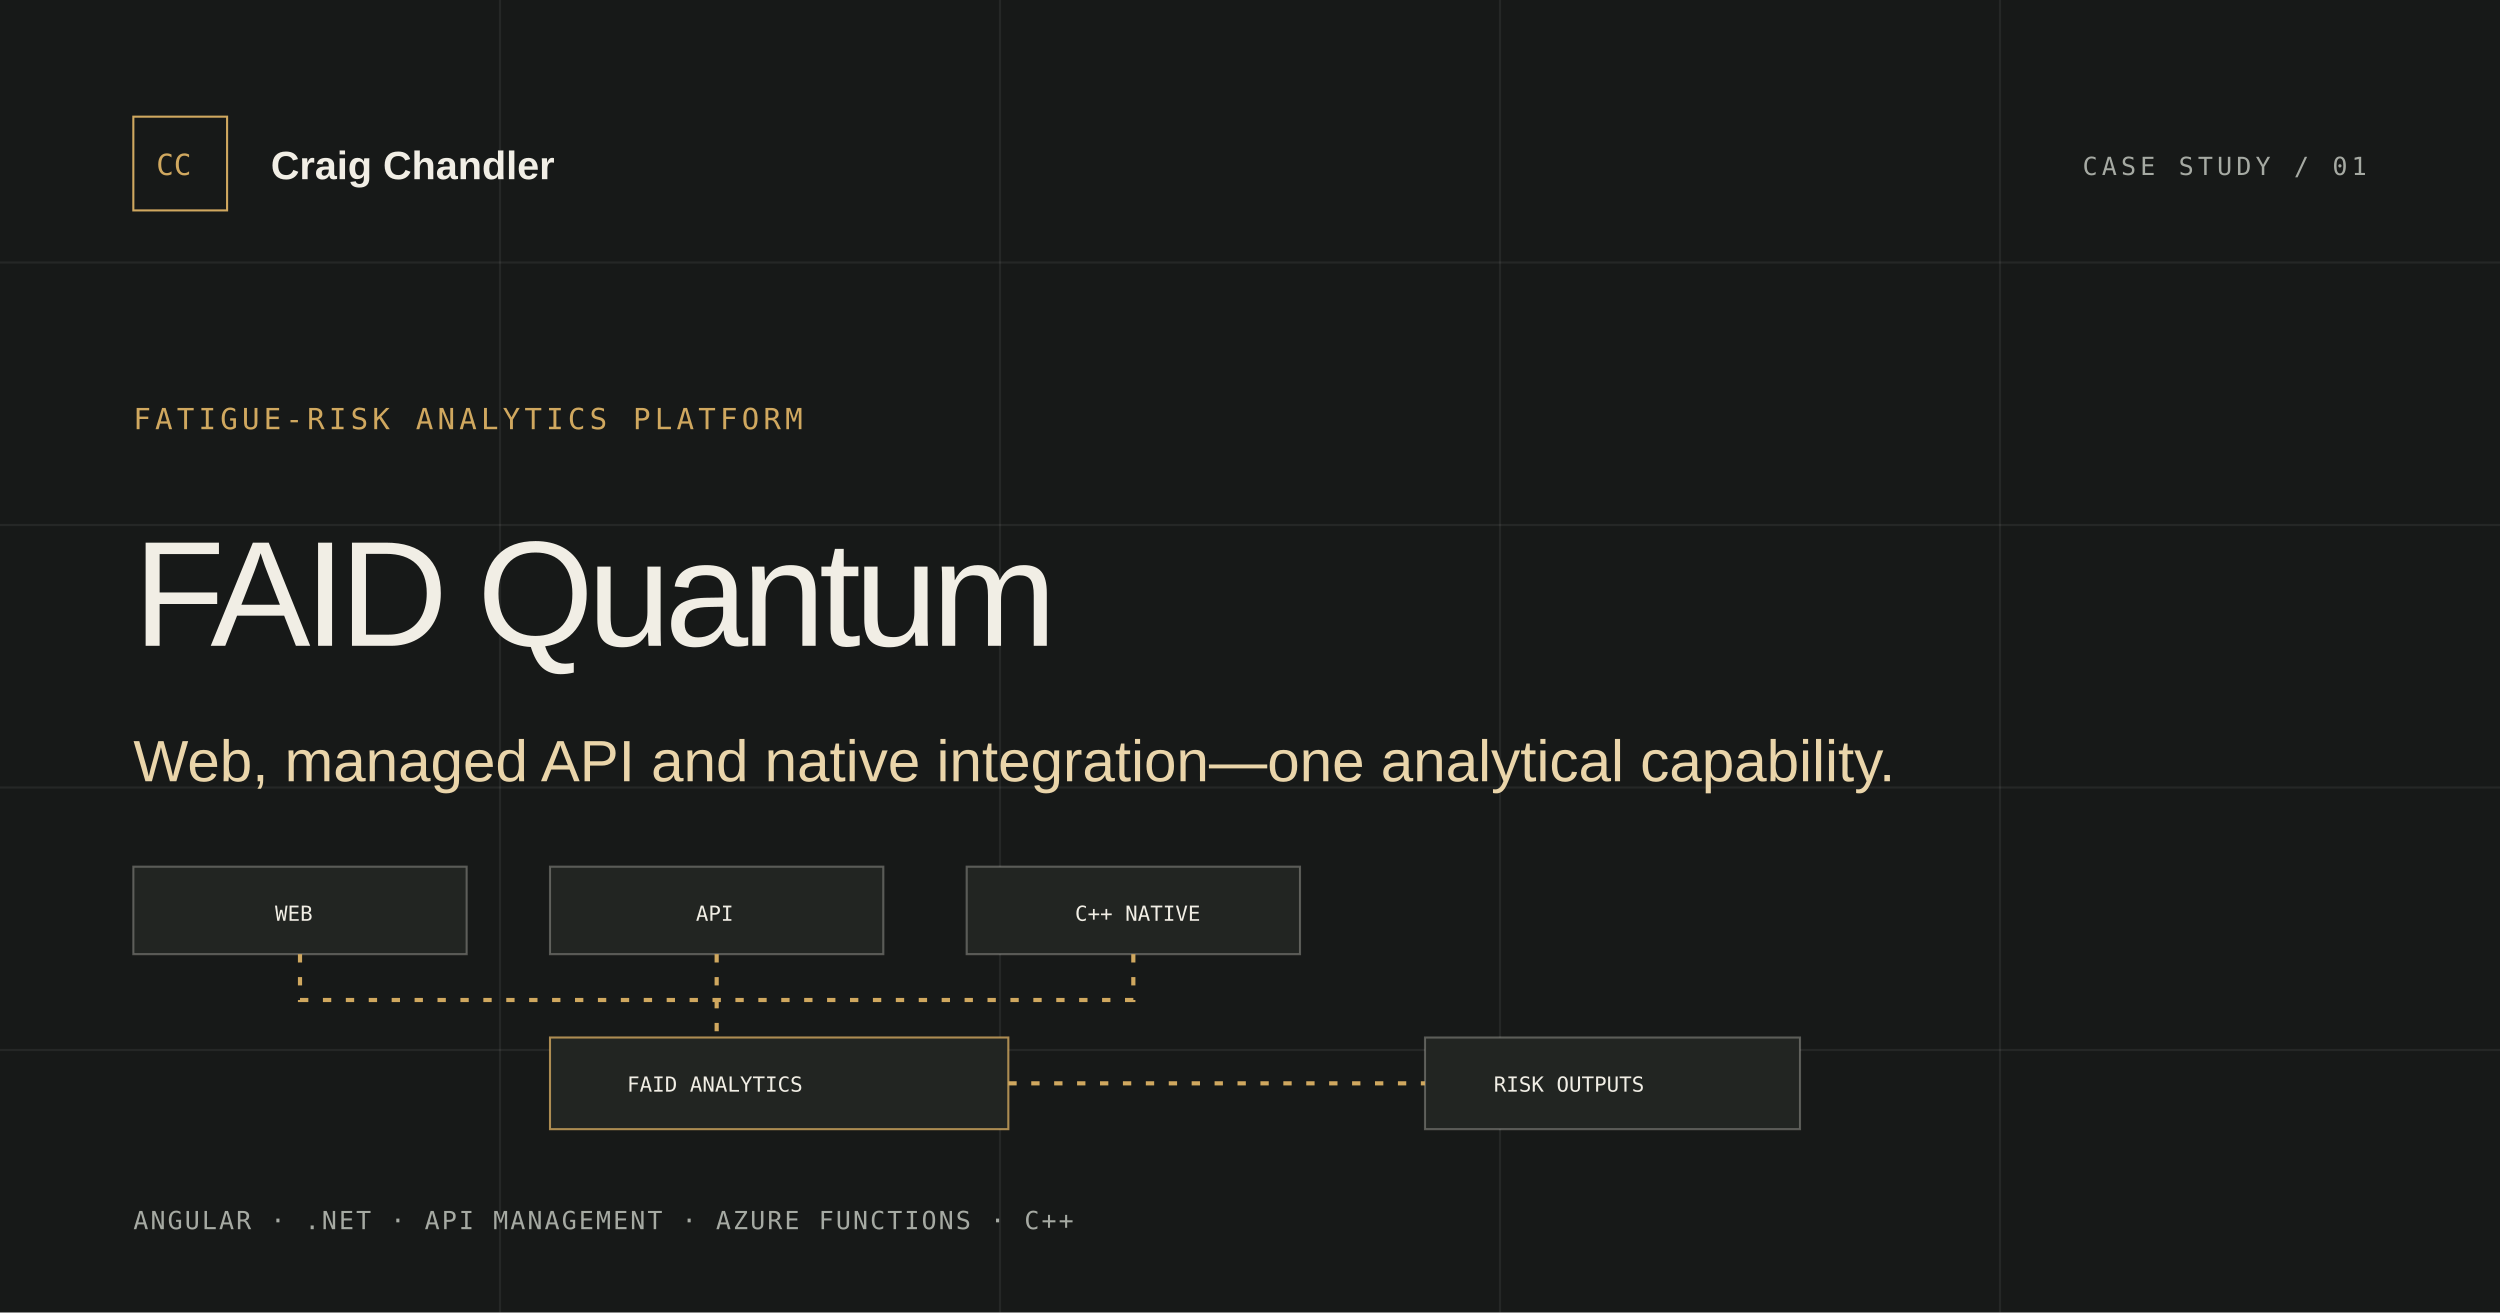
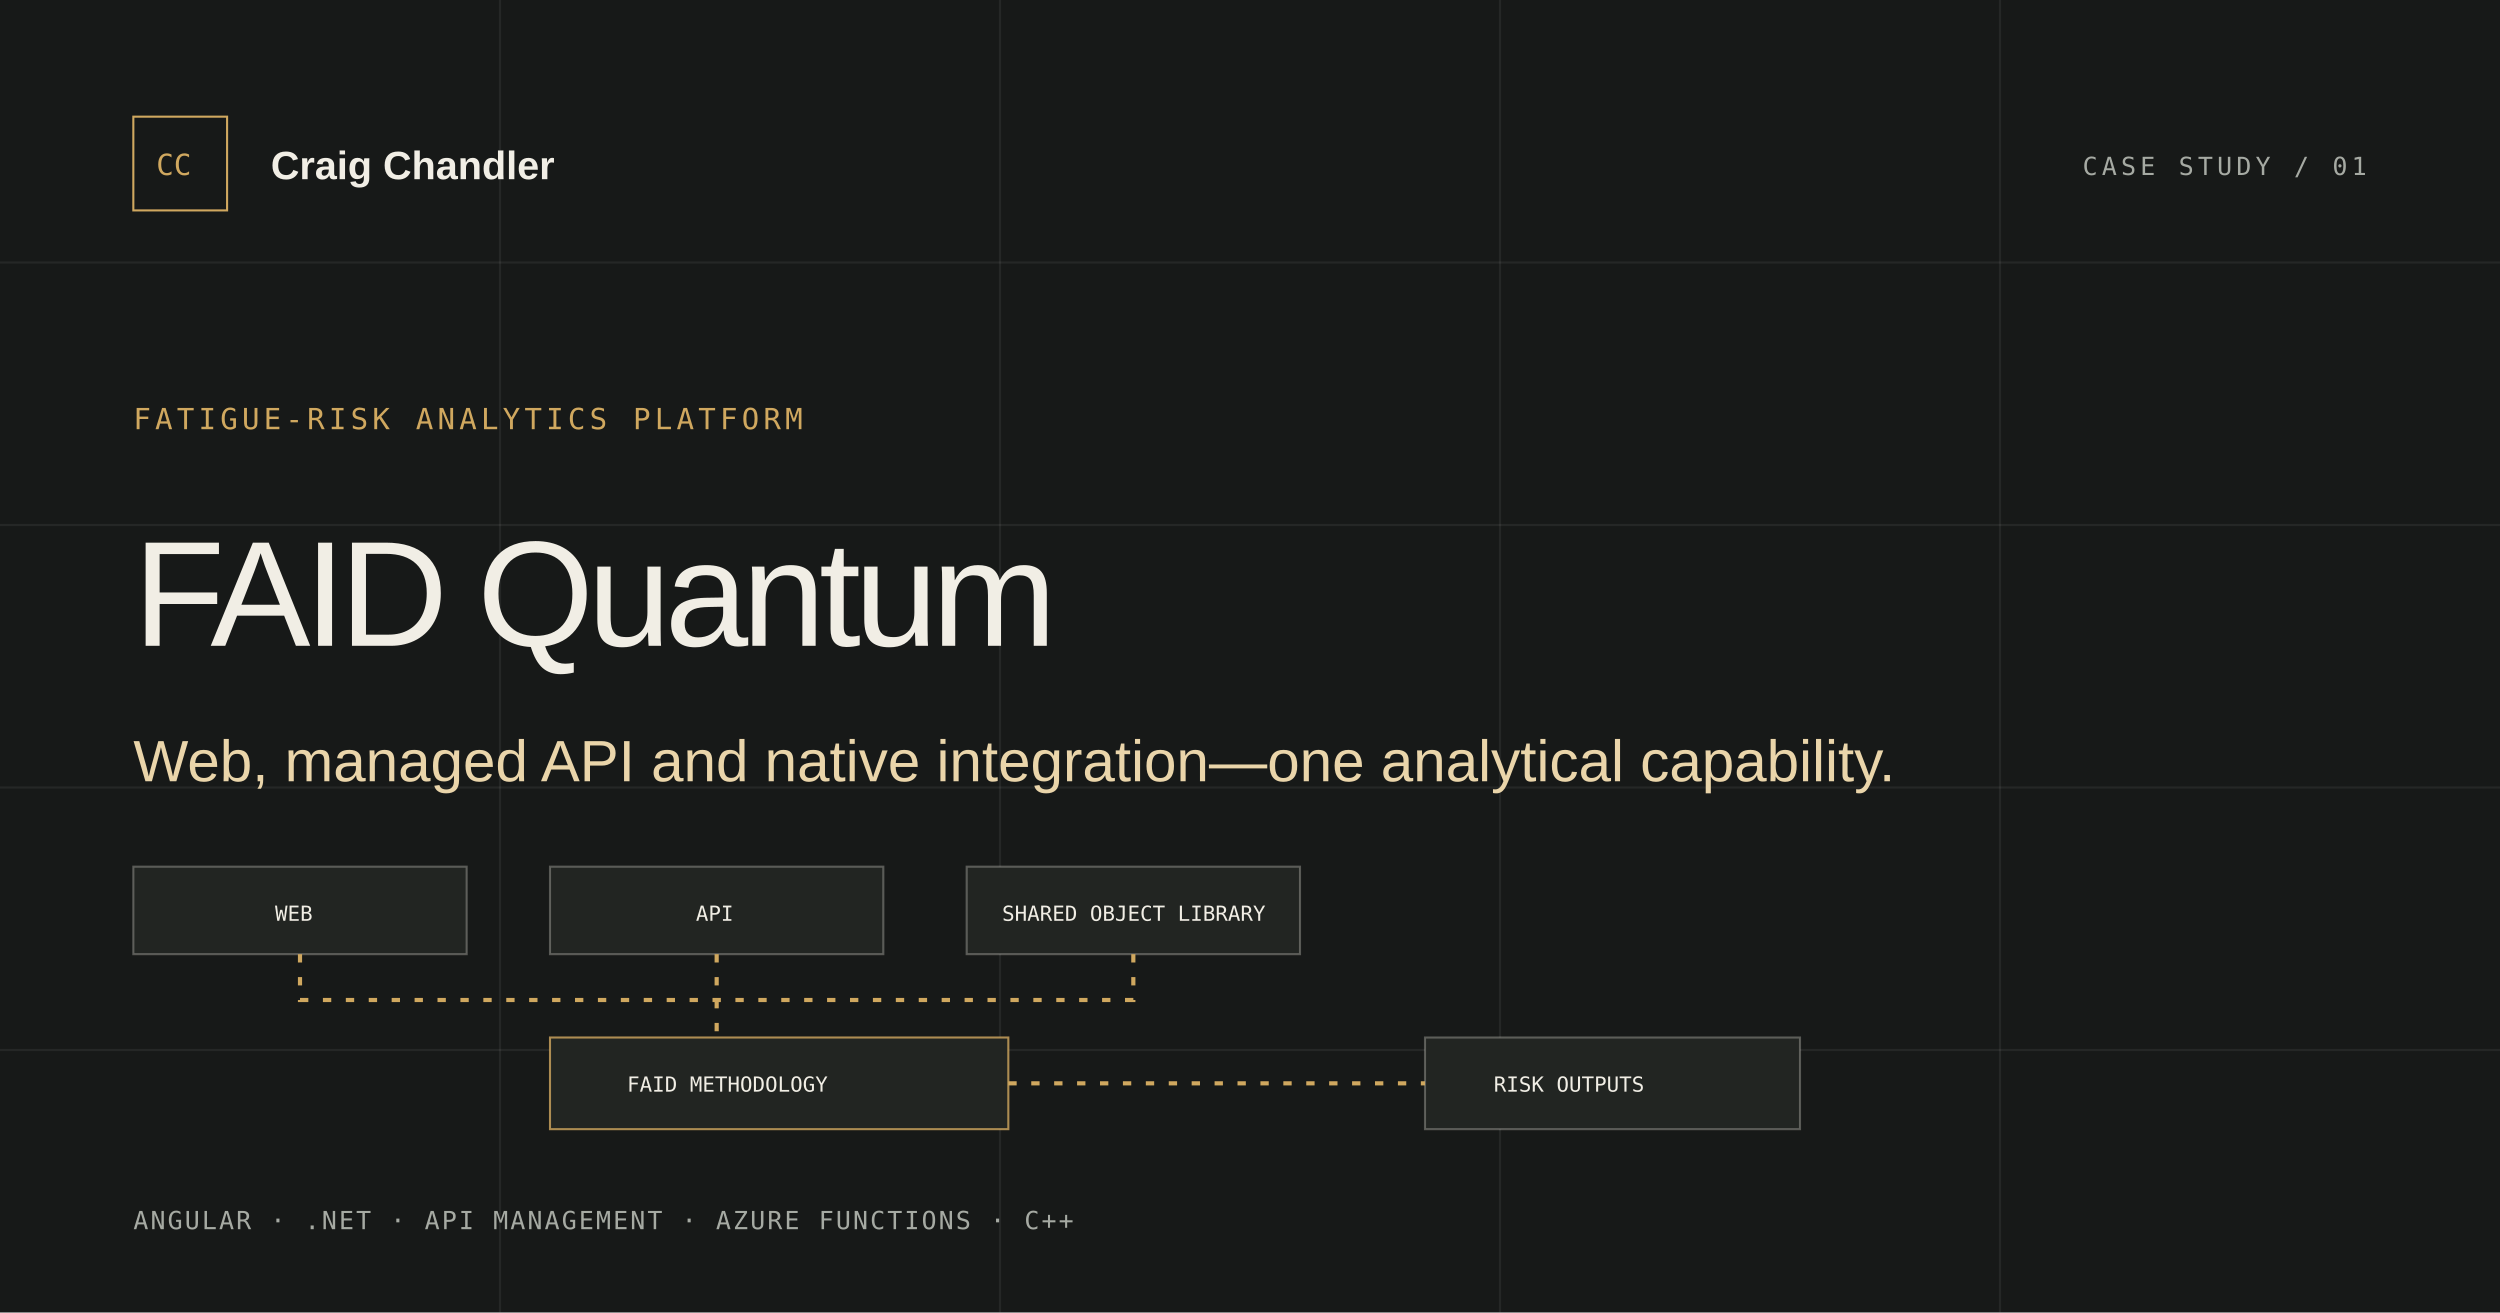
<svg xmlns="http://www.w3.org/2000/svg" width="1200" height="630" viewBox="0 0 1200 630">
  <rect width="1200" height="630" fill="#171918" />
  <g stroke="#f1eee5" stroke-opacity=".07">
    <path d="M0 126h1200M0 252h1200M0 378h1200M0 504h1200" />
    <path d="M240 0v630M480 0v630M720 0v630M960 0v630" />
  </g>
  <rect x="64" y="56" width="45" height="45" fill="none" stroke="#d0a85f" />
  <text x="75" y="84" font-family="monospace" font-size="14" fill="#d0a85f">CC</text>
  <text x="130" y="86" font-family="Arial, sans-serif" font-size="19" font-weight="600" fill="#f1eee5">Craig Chandler</text>
  <text x="1136" y="84" text-anchor="end" font-family="monospace" font-size="12" letter-spacing="2" fill="#a6aaa3">CASE STUDY / 01</text>
  <text x="64" y="206" font-family="monospace" font-size="14" letter-spacing="2" fill="#d0a85f">FATIGUE-RISK ANALYTICS PLATFORM</text>
  <text x="64" y="310" font-family="Arial, sans-serif" font-size="72" letter-spacing="-3" fill="#f1eee5">FAID Quantum</text>
  <text x="64" y="375" font-family="Arial, sans-serif" font-size="28" fill="#ead5aa">Web, managed API and native integration—one analytical capability.</text>
  <g transform="translate(64 416)" font-family="monospace" font-size="10">
    <g fill="#222522" stroke="#f1eee5" stroke-opacity=".3">
      <rect width="160" height="42" />
      <rect x="200" width="160" height="42" />
      <rect x="400" width="160" height="42" />
      <rect x="200" y="82" width="220" height="44" stroke="#d0a85f" stroke-opacity=".8" />
      <rect x="620" y="82" width="180" height="44" />
    </g>
    <g fill="#f1eee5">
      <text x="68" y="26">WEB</text>
      <text x="270" y="26">API</text>
-       <text x="452" y="26">C++ NATIVE</text>
-       <text x="237" y="108">FAID ANALYTICS</text>
+       <text x="417" y="26">SHARED OBJECT LIBRARY</text>
+       <text x="237" y="108">FAID METHODOLOGY</text>
      <text x="653" y="108">RISK OUTPUTS</text>
    </g>
    <path d="M80 42v22h230M280 42v40M480 42v22H310M420 104h200" fill="none" stroke="#d0a85f" stroke-width="2" stroke-dasharray="4 7" />
  </g>
  <text x="64" y="590" font-family="monospace" font-size="12" letter-spacing="1" fill="#a6aaa3">ANGULAR  ·  .NET  ·  API MANAGEMENT  ·  AZURE FUNCTIONS  ·  C++</text>
</svg>
